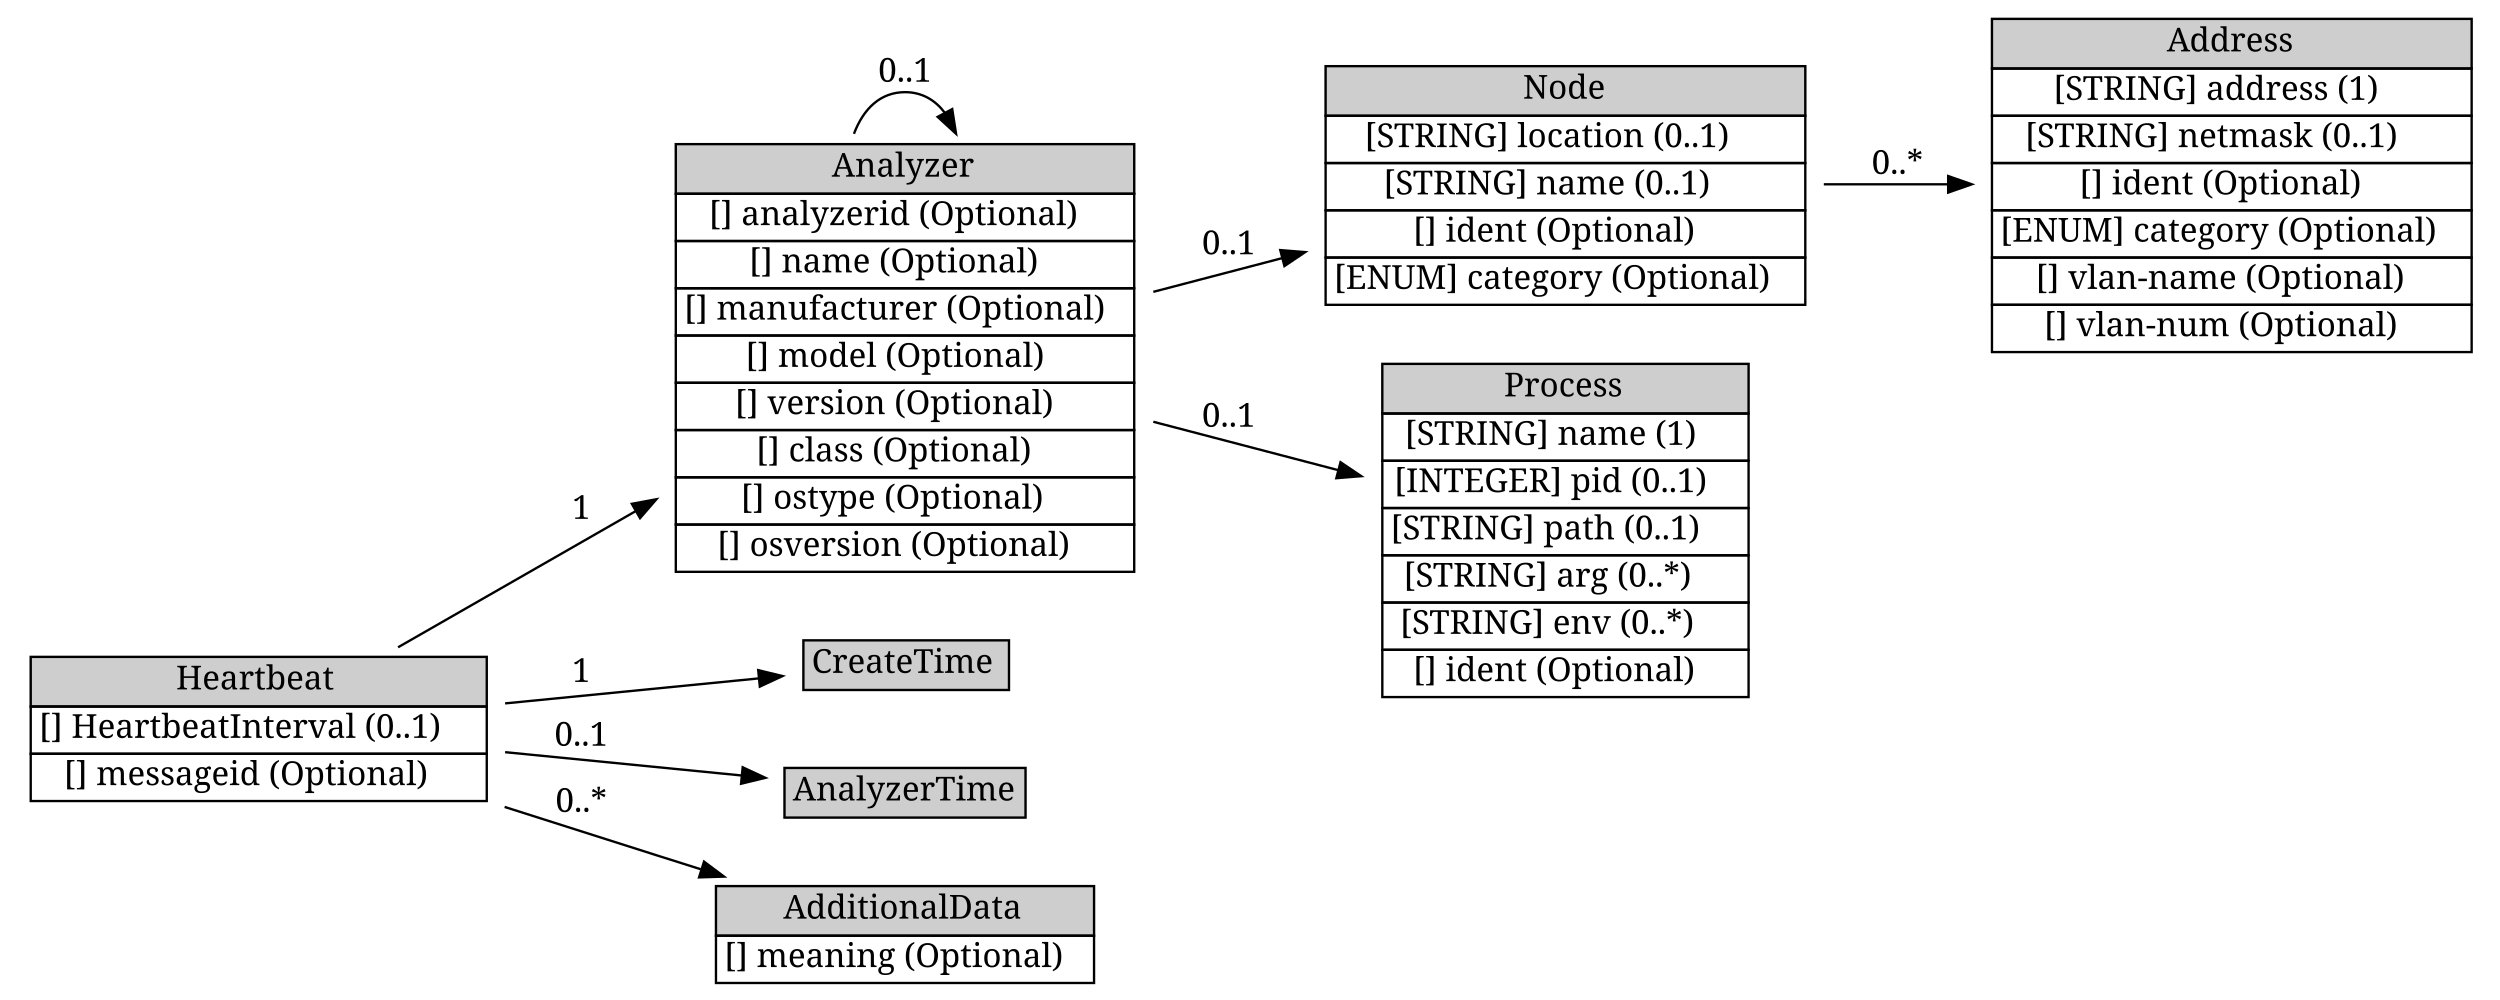
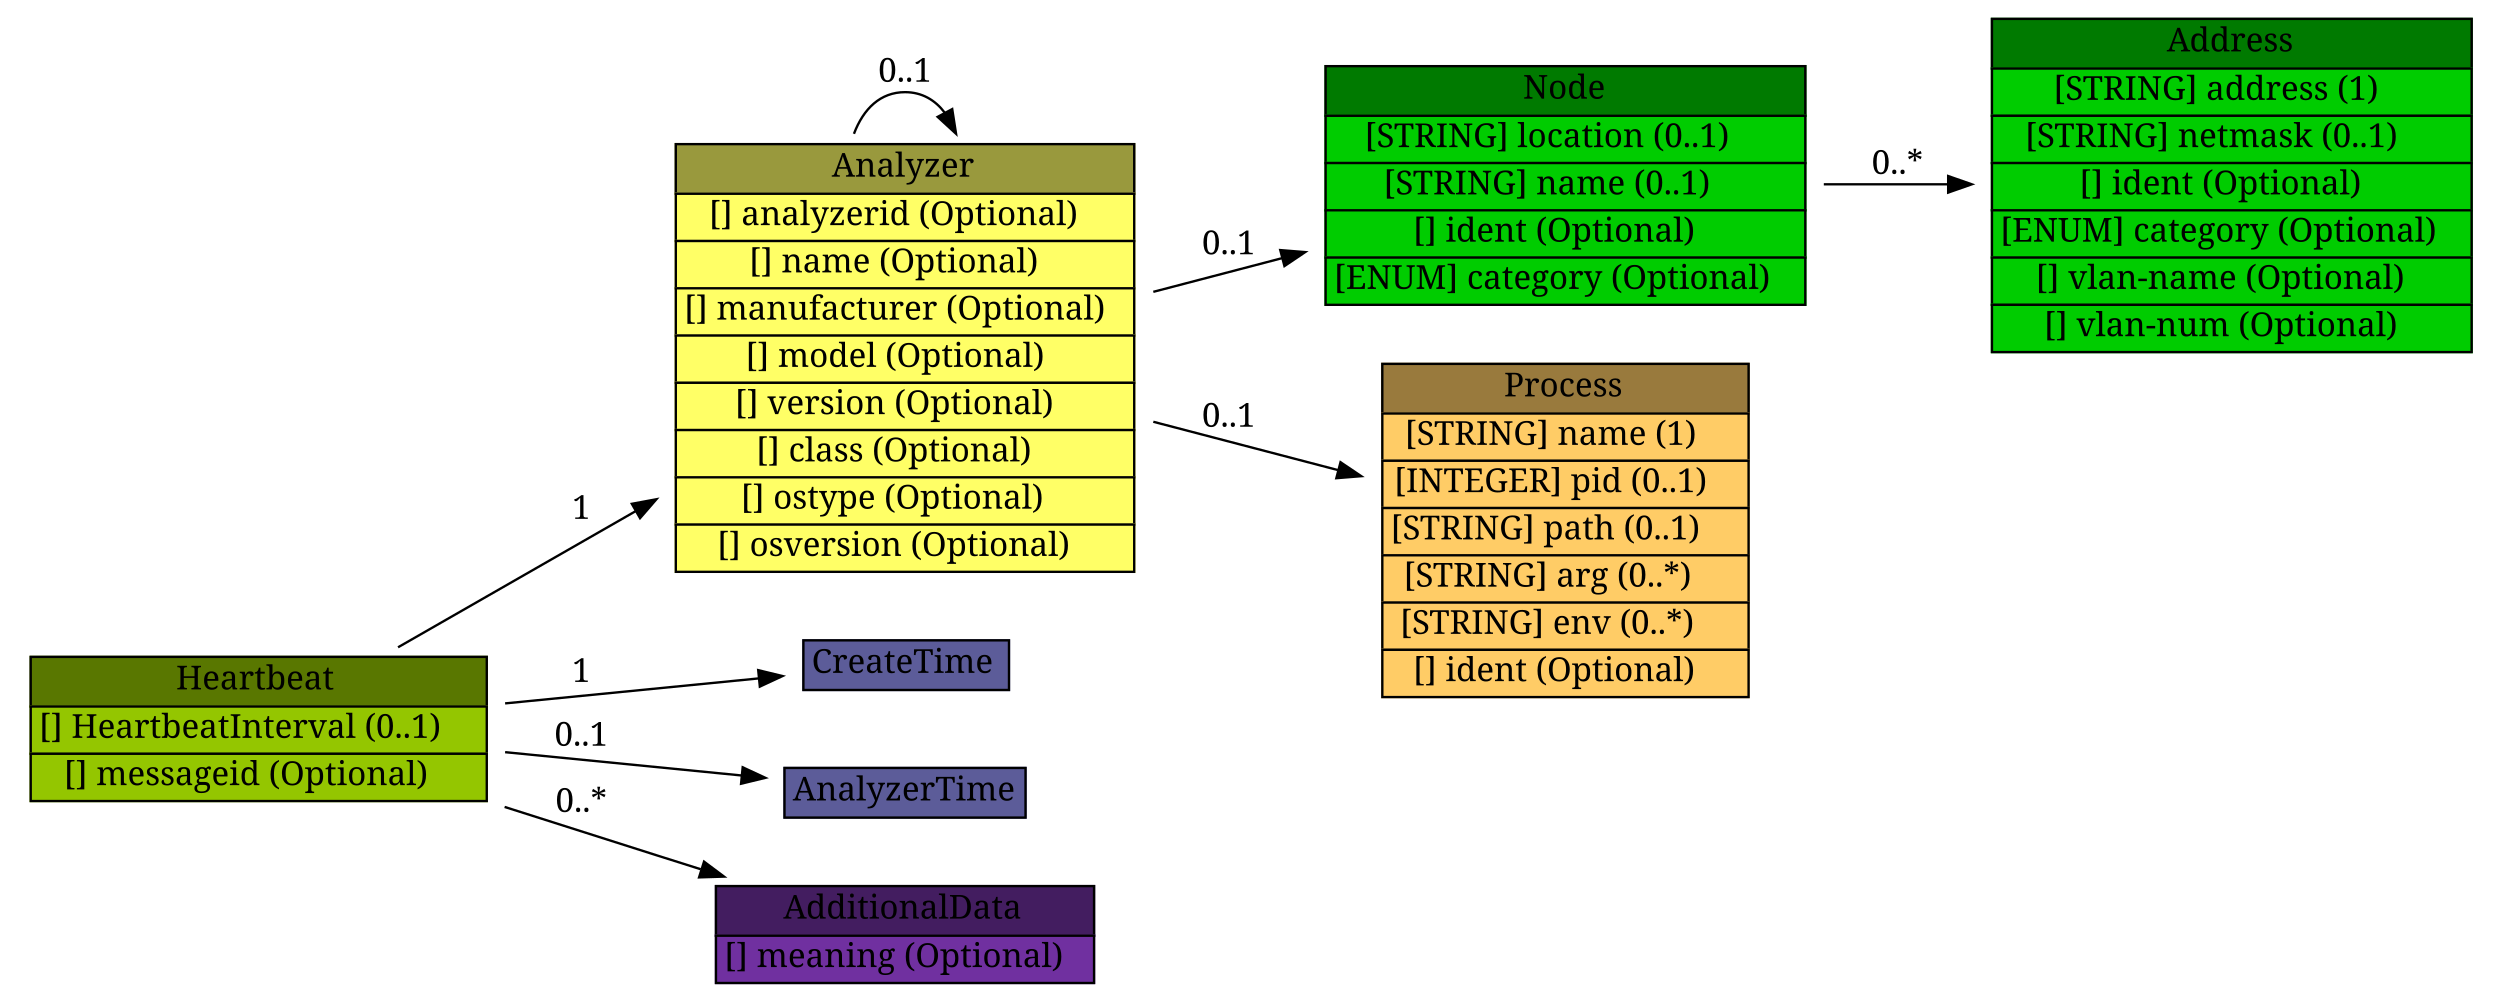
<svg xmlns="http://www.w3.org/2000/svg" xmlns:xlink="http://www.w3.org/1999/xlink" width="1058pt" height="423pt" viewBox="0.00 0.00 1058.00 423.00">
  <g id="graph1" class="graph" transform="scale(1 1) rotate(0) translate(4 419)">
    <polygon fill="white" stroke="white" points="-4,5 -4,-419 1055,-419 1055,5 -4,5" />
    <g id="node1" class="node">
      <a xlink:href="#" xlink:title="Analyzers use Heartbeat messages to indicate their current status to managers. Heartbeats are intended to be sent in a regular period, say, every ten minutes or every hour. The receipt of a Heartbeat message from an analyzer indicates to the manager that the analyzer is up and running; lack of a Heartbeat message (or more likely, lack of some number of consecutive Heartbeat messages) indicates that the analyzer or its network connection has failed. ">
-         <polygon fill="#cecece" stroke="#cecece" points="9,-120 9,-141 202,-141 202,-120 9,-120" />
+         <polygon fill="#597700" stroke="#597700" points="9,-120 9,-141 202,-141 202,-120 9,-120" />
        <polygon fill="none" stroke="black" points="9,-120 9,-141 202,-141 202,-120 9,-120" />
        <text text-anchor="start" x="70.5" y="-127.233" font-family="Times Roman,serif" font-size="14.00">Heartbeat</text>
      </a>
      <a xlink:href="#" xlink:title="The interval in seconds at which heartbeats are generated.">
+         <polygon fill="#94c600" stroke="#94c600" points="9,-100 9,-120 202,-120 202,-100 9,-100" />
        <polygon fill="none" stroke="black" points="9,-100 9,-120 202,-120 202,-100 9,-100" />
        <text text-anchor="start" x="12.5" y="-106.733" font-family="Times Roman,serif" font-size="14.00">[] HeartbeatInterval (0..1) </text>
      </a>
      <a xlink:href="#" xlink:title="A unique identifier for the heartbeat; see Section 3.2.9.">
+         <polygon fill="#94c600" stroke="#94c600" points="9,-80 9,-100 202,-100 202,-80 9,-80" />
        <polygon fill="none" stroke="black" points="9,-80 9,-100 202,-100 202,-80 9,-80" />
        <text text-anchor="start" x="23" y="-86.733" font-family="Times Roman,serif" font-size="14.00">[] messageid (Optional) </text>
      </a>
    </g>
    <g id="node2" class="node">
      <a xlink:href="#" xlink:title="The Analyzer class identifies the analyzer from which the Alert or Heartbeat message originates. Only one analyzer may be encoded for each alert or heartbeat, and that MUST be the analyzer at which the alert or heartbeat originated. Although the IDMEF data model does not prevent the use of hierarchical intrusion detection systems (where alerts get relayed up the tree), it does not provide any way to record the identity of the &quot;relay&quot; analyzers along the path from the originating analyzer to the manager that ultimately receives the alert. ">
-         <polygon fill="#cecece" stroke="#cecece" points="282,-337 282,-358 476,-358 476,-337 282,-337" />
+         <polygon fill="#99993d" stroke="#99993d" points="282,-337 282,-358 476,-358 476,-337 282,-337" />
        <polygon fill="none" stroke="black" points="282,-337 282,-358 476,-358 476,-337 282,-337" />
        <text text-anchor="start" x="348" y="-344.233" font-family="Times Roman,serif" font-size="14.00">Analyzer</text>
      </a>
      <a xlink:href="#" xlink:title="(but see below).  A unique identifier for the analyzer; see Section 3.2.9.">
+         <polygon fill="#ffff66" stroke="#ffff66" points="282,-317 282,-337 476,-337 476,-317 282,-317" />
        <polygon fill="none" stroke="black" points="282,-317 282,-337 476,-337 476,-317 282,-317" />
        <text text-anchor="start" x="296" y="-323.733" font-family="Times Roman,serif" font-size="14.00">[] analyzerid (Optional) </text>
      </a>
      <a xlink:href="#" xlink:title="An explicit name for the analyzer that may be easier to understand than the analyzerid.">
+         <polygon fill="#ffff66" stroke="#ffff66" points="282,-297 282,-317 476,-317 476,-297 282,-297" />
        <polygon fill="none" stroke="black" points="282,-297 282,-317 476,-317 476,-297 282,-297" />
        <text text-anchor="start" x="313" y="-303.733" font-family="Times Roman,serif" font-size="14.00">[] name (Optional) </text>
      </a>
      <a xlink:href="#" xlink:title="The manufacturer of the analyzer software and/or hardware.">
+         <polygon fill="#ffff66" stroke="#ffff66" points="282,-277 282,-297 476,-297 476,-277 282,-277" />
        <polygon fill="none" stroke="black" points="282,-277 282,-297 476,-297 476,-277 282,-277" />
        <text text-anchor="start" x="285.5" y="-283.733" font-family="Times Roman,serif" font-size="14.00">[] manufacturer (Optional) </text>
      </a>
      <a xlink:href="#" xlink:title="The model name/number of the analyzer software and/or hardware.">
+         <polygon fill="#ffff66" stroke="#ffff66" points="282,-257 282,-277 476,-277 476,-257 282,-257" />
        <polygon fill="none" stroke="black" points="282,-257 282,-277 476,-277 476,-257 282,-257" />
        <text text-anchor="start" x="311.5" y="-263.733" font-family="Times Roman,serif" font-size="14.00">[] model (Optional) </text>
      </a>
      <a xlink:href="#" xlink:title="The version number of the analyzer software and/or hardware.">
+         <polygon fill="#ffff66" stroke="#ffff66" points="282,-237 282,-257 476,-257 476,-237 282,-237" />
        <polygon fill="none" stroke="black" points="282,-237 282,-257 476,-257 476,-237 282,-237" />
        <text text-anchor="start" x="307" y="-243.733" font-family="Times Roman,serif" font-size="14.00">[] version (Optional) </text>
      </a>
      <a xlink:href="#" xlink:title="The class of analyzer software and/or hardware.">
+         <polygon fill="#ffff66" stroke="#ffff66" points="282,-217 282,-237 476,-237 476,-217 282,-217" />
        <polygon fill="none" stroke="black" points="282,-217 282,-237 476,-237 476,-217 282,-217" />
        <text text-anchor="start" x="316" y="-223.733" font-family="Times Roman,serif" font-size="14.00">[] class (Optional) </text>
      </a>
      <a xlink:href="#" xlink:title="Operating system name.  On POSIX 1003.1 compliant systems, this is the value returned in utsname.sysname by the uname() system call, or the output of the &quot;uname -s&quot; command.">
+         <polygon fill="#ffff66" stroke="#ffff66" points="282,-197 282,-217 476,-217 476,-197 282,-197" />
        <polygon fill="none" stroke="black" points="282,-197 282,-217 476,-217 476,-197 282,-197" />
        <text text-anchor="start" x="309.5" y="-203.733" font-family="Times Roman,serif" font-size="14.00">[] ostype (Optional) </text>
      </a>
      <a xlink:href="#" xlink:title="Operating system version.  On POSIX 1003.1 compliant systems, this is the value returned in utsname.release by the uname() system call, or the output of the &quot;uname -r&quot; command.">
+         <polygon fill="#ffff66" stroke="#ffff66" points="282,-177 282,-197 476,-197 476,-177 282,-177" />
        <polygon fill="none" stroke="black" points="282,-177 282,-197 476,-197 476,-177 282,-177" />
        <text text-anchor="start" x="299.5" y="-183.733" font-family="Times Roman,serif" font-size="14.00">[] osversion (Optional) </text>
      </a>
    </g>
    <g id="edge10" class="edge">
      <path fill="none" stroke="black" d="M164.454,-145.067C193.909,-161.944 230.494,-182.907 265.063,-202.715" />
      <polygon fill="black" stroke="black" points="263.386,-205.788 273.802,-207.722 266.866,-199.714 263.386,-205.788" />
      <text text-anchor="middle" x="242" y="-199.4" font-family="Times Roman,serif" font-size="14.00">1</text>
    </g>
    <g id="node11" class="node">
      <a xlink:href="#" xlink:title="The CreateTime class is used to indicate the date and time the alert or heartbeat was created by the analyzer. ">
-         <polygon fill="#cecece" stroke="#cecece" points="336,-127 336,-148 423,-148 423,-127 336,-127" />
+         <polygon fill="#5c5c99" stroke="#5c5c99" points="336,-127 336,-148 423,-148 423,-127 336,-127" />
        <polygon fill="none" stroke="black" points="336,-127 336,-148 423,-148 423,-127 336,-127" />
        <text text-anchor="start" x="339.5" y="-134.233" font-family="Times Roman,serif" font-size="14.00">CreateTime</text>
      </a>
    </g>
    <g id="edge12" class="edge">
      <path fill="none" stroke="black" d="M209.76,-121.323C246.022,-124.896 285.479,-128.784 317.166,-131.907" />
      <polygon fill="black" stroke="black" points="316.872,-135.395 327.167,-132.892 317.558,-128.428 316.872,-135.395" />
      <text text-anchor="middle" x="242" y="-130.4" font-family="Times Roman,serif" font-size="14.00">1</text>
    </g>
    <g id="node13" class="node">
      <a xlink:href="#" xlink:title="The AnalyzerTime class is used to indicate the current date and time on the analyzer. Its values should be filled in as late as possible in the message transmission process, ideally immediately before placing the message &quot;on the wire&quot;. ">
-         <polygon fill="#cecece" stroke="#cecece" points="328,-73 328,-94 430,-94 430,-73 328,-73" />
+         <polygon fill="#5c5c99" stroke="#5c5c99" points="328,-73 328,-94 430,-94 430,-73 328,-73" />
        <polygon fill="none" stroke="black" points="328,-73 328,-94 430,-94 430,-73 328,-73" />
        <text text-anchor="start" x="331.5" y="-80.233" font-family="Times Roman,serif" font-size="14.00">AnalyzerTime</text>
      </a>
    </g>
    <g id="edge14" class="edge">
      <path fill="none" stroke="black" d="M209.76,-100.677C243.287,-97.373 279.543,-93.8 309.866,-90.812" />
      <polygon fill="black" stroke="black" points="310.301,-94.287 319.909,-89.823 309.614,-87.32 310.301,-94.287" />
      <text text-anchor="middle" x="242" y="-103.4" font-family="Times Roman,serif" font-size="14.00">0..1</text>
    </g>
    <g id="node15" class="node">
      <a xlink:href="#" xlink:title="The AdditionalData class is used to provide information that cannot be represented by the data model. AdditionalData can be used to provide atomic data (integers, strings, etc.) in cases where only small amounts of additional information need to be sent; it can also be used to extend the data model and the DTD to support the transmission of complex data (such as packet headers). Detailed instructions for extending the data model and the DTD are provided in Section 5. ">
-         <polygon fill="#cecece" stroke="#cecece" points="299,-23 299,-44 459,-44 459,-23 299,-23" />
+         <polygon fill="#431d60" stroke="#431d60" points="299,-23 299,-44 459,-44 459,-23 299,-23" />
        <polygon fill="none" stroke="black" points="299,-23 299,-44 459,-44 459,-23 299,-23" />
        <text text-anchor="start" x="327.5" y="-30.233" font-family="Times Roman,serif" font-size="14.00">AdditionalData</text>
      </a>
      <a xlink:href="#" xlink:title="A string describing the meaning of the element content. These values will be vendor/implementation dependent; the method for ensuring that managers understand the strings sent by analyzers is outside the scope of this specification.  A list of acceptable meaning keywords is not within the scope of the document, although later versions may undertake to establish such a list.">
+         <polygon fill="#7030a0" stroke="#7030a0" points="299,-3 299,-23 459,-23 459,-3 299,-3" />
        <polygon fill="none" stroke="black" points="299,-3 299,-23 459,-23 459,-3 299,-3" />
        <text text-anchor="start" x="302.5" y="-9.733" font-family="Times Roman,serif" font-size="14.00">[] meaning (Optional) </text>
      </a>
    </g>
    <g id="edge16" class="edge">
      <path fill="none" stroke="black" d="M209.551,-77.508C230.87,-70.702 253.153,-63.607 274,-57 280.037,-55.087 286.27,-53.116 292.548,-51.135" />
      <polygon fill="black" stroke="black" points="293.944,-54.364 302.428,-48.019 291.839,-47.688 293.944,-54.364" />
      <text text-anchor="middle" x="242" y="-75.4" font-family="Times Roman,serif" font-size="14.00">0..*</text>
    </g>
    <g id="edge8" class="edge">
      <path fill="none" stroke="black" d="M357.391,-362.373C361.438,-373.068 368.641,-380 379,-380 386.122,-380 391.752,-376.724 395.891,-371.201" />
      <polygon fill="black" stroke="black" points="398.982,-372.842 400.609,-362.373 392.808,-369.542 398.982,-372.842" />
      <text text-anchor="middle" x="379" y="-384.4" font-family="Times Roman,serif" font-size="14.00">0..1</text>
    </g>
    <g id="node3" class="node">
      <a xlink:href="#" xlink:title="The Node class is used to identify hosts and other network devices (routers, switches, etc.). ">
-         <polygon fill="#cecece" stroke="#cecece" points="557,-370 557,-391 760,-391 760,-370 557,-370" />
+         <polygon fill="#007a00" stroke="#007a00" points="557,-370 557,-391 760,-391 760,-370 557,-370" />
        <polygon fill="none" stroke="black" points="557,-370 557,-391 760,-391 760,-370 557,-370" />
        <text text-anchor="start" x="640.5" y="-377.233" font-family="Times Roman,serif" font-size="14.00">Node</text>
      </a>
      <a xlink:href="#" xlink:title="The location of the equipment.">
+         <polygon fill="#00cc00" stroke="#00cc00" points="557,-350 557,-370 760,-370 760,-350 557,-350" />
        <polygon fill="none" stroke="black" points="557,-350 557,-370 760,-370 760,-350 557,-350" />
        <text text-anchor="start" x="573.5" y="-356.733" font-family="Times Roman,serif" font-size="14.00">[STRING] location (0..1) </text>
      </a>
      <a xlink:href="#" xlink:title="The name of the equipment.  This information MUST be provided if no Address information is given.">
+         <polygon fill="#00cc00" stroke="#00cc00" points="557,-330 557,-350 760,-350 760,-330 557,-330" />
        <polygon fill="none" stroke="black" points="557,-330 557,-350 760,-350 760,-330 557,-330" />
        <text text-anchor="start" x="581.5" y="-336.733" font-family="Times Roman,serif" font-size="14.00">[STRING] name (0..1) </text>
      </a>
      <a xlink:href="#" xlink:title="A unique identifier for the node; see Section 3.2.9.">
+         <polygon fill="#00cc00" stroke="#00cc00" points="557,-310 557,-330 760,-330 760,-310 557,-310" />
        <polygon fill="none" stroke="black" points="557,-310 557,-330 760,-330 760,-310 557,-310" />
        <text text-anchor="start" x="594" y="-316.733" font-family="Times Roman,serif" font-size="14.00">[] ident (Optional) </text>
      </a>
      <a xlink:href="#" xlink:title="The &quot;domain&quot; from which the name information was obtained, if relevant.  The permitted values for this attribute are shown in the table below.  The default value is &quot;unknown&quot;. (See also Section 10 for extensions to the table.)">
+         <polygon fill="#00cc00" stroke="#00cc00" points="557,-290 557,-310 760,-310 760,-290 557,-290" />
        <polygon fill="none" stroke="black" points="557,-290 557,-310 760,-310 760,-290 557,-290" />
        <text text-anchor="start" x="560.5" y="-296.733" font-family="Times Roman,serif" font-size="14.00">[ENUM] category (Optional) </text>
      </a>
    </g>
    <g id="edge4" class="edge">
      <path fill="none" stroke="black" d="M484.08,-295.494C501.888,-300.153 520.493,-305.022 538.635,-309.768" />
      <polygon fill="black" stroke="black" points="537.803,-313.168 548.364,-312.314 539.575,-306.396 537.803,-313.168" />
      <text text-anchor="middle" x="516" y="-311.4" font-family="Times Roman,serif" font-size="14.00">0..1</text>
    </g>
    <g id="node7" class="node">
      <a xlink:href="#" xlink:title="The Process class is used to describe processes being executed on sources, targets, and analyzers. ">
-         <polygon fill="#cecece" stroke="#cecece" points="581,-244 581,-265 736,-265 736,-244 581,-244" />
+         <polygon fill="#997a3d" stroke="#997a3d" points="581,-244 581,-265 736,-265 736,-244 581,-244" />
        <polygon fill="none" stroke="black" points="581,-244 581,-265 736,-265 736,-244 581,-244" />
        <text text-anchor="start" x="632.5" y="-251.233" font-family="Times Roman,serif" font-size="14.00">Process</text>
      </a>
      <a xlink:href="#" xlink:title="The name of the program being executed. This is a short name; path and argument information are provided elsewhere.">
+         <polygon fill="#ffcc66" stroke="#ffcc66" points="581,-224 581,-244 736,-244 736,-224 581,-224" />
        <polygon fill="none" stroke="black" points="581,-224 581,-244 736,-244 736,-224 581,-224" />
        <text text-anchor="start" x="590.5" y="-230.733" font-family="Times Roman,serif" font-size="14.00">[STRING] name (1) </text>
      </a>
      <a xlink:href="#" xlink:title="The process identifier of the process.">
+         <polygon fill="#ffcc66" stroke="#ffcc66" points="581,-204 581,-224 736,-224 736,-204 581,-204" />
        <polygon fill="none" stroke="black" points="581,-204 581,-224 736,-224 736,-204 581,-204" />
        <text text-anchor="start" x="586" y="-210.733" font-family="Times Roman,serif" font-size="14.00">[INTEGER] pid (0..1) </text>
      </a>
      <a xlink:href="#" xlink:title="The full path of the program being executed.">
+         <polygon fill="#ffcc66" stroke="#ffcc66" points="581,-184 581,-204 736,-204 736,-184 581,-184" />
        <polygon fill="none" stroke="black" points="581,-184 581,-204 736,-204 736,-184 581,-184" />
        <text text-anchor="start" x="584.5" y="-190.733" font-family="Times Roman,serif" font-size="14.00">[STRING] path (0..1) </text>
      </a>
      <a xlink:href="#" xlink:title="A command-line argument to the program. Multiple arguments may be specified (they are assumed to have occurred in the same order they are provided) with multiple uses of arg.">
+         <polygon fill="#ffcc66" stroke="#ffcc66" points="581,-164 581,-184 736,-184 736,-164 581,-164" />
        <polygon fill="none" stroke="black" points="581,-164 581,-184 736,-184 736,-164 581,-164" />
        <text text-anchor="start" x="590" y="-170.733" font-family="Times Roman,serif" font-size="14.00">[STRING] arg (0..*) </text>
      </a>
      <a xlink:href="#" xlink:title="An environment string associated with the process; generally of the format &quot;VARIABLE=value&quot;.  Multiple environment strings may be specified with multiple uses of env.">
+         <polygon fill="#ffcc66" stroke="#ffcc66" points="581,-144 581,-164 736,-164 736,-144 581,-144" />
        <polygon fill="none" stroke="black" points="581,-144 581,-164 736,-164 736,-144 581,-144" />
        <text text-anchor="start" x="588.5" y="-150.733" font-family="Times Roman,serif" font-size="14.00">[STRING] env (0..*) </text>
      </a>
      <a xlink:href="#" xlink:title="A unique identifier for the process; see Section 3.2.9.">
+         <polygon fill="#ffcc66" stroke="#ffcc66" points="581,-124 581,-144 736,-144 736,-124 581,-124" />
        <polygon fill="none" stroke="black" points="581,-124 581,-144 736,-144 736,-124 581,-124" />
        <text text-anchor="start" x="594" y="-130.733" font-family="Times Roman,serif" font-size="14.00">[] ident (Optional) </text>
      </a>
    </g>
    <g id="edge6" class="edge">
      <path fill="none" stroke="black" d="M484.08,-240.506C509.717,-233.798 537.009,-226.657 562.188,-220.069" />
      <polygon fill="black" stroke="black" points="563.306,-223.394 572.095,-217.477 561.534,-216.622 563.306,-223.394" />
      <text text-anchor="middle" x="516" y="-238.4" font-family="Times Roman,serif" font-size="14.00">0..1</text>
    </g>
    <g id="node4" class="node">
      <a xlink:href="#" xlink:title="The Address class is used to represent network, hardware, and application addresses. ">
-         <polygon fill="#cecece" stroke="#cecece" points="839,-390 839,-411 1042,-411 1042,-390 839,-390" />
+         <polygon fill="#007a00" stroke="#007a00" points="839,-390 839,-411 1042,-411 1042,-390 839,-390" />
        <polygon fill="none" stroke="black" points="839,-390 839,-411 1042,-411 1042,-390 839,-390" />
        <text text-anchor="start" x="913" y="-397.233" font-family="Times Roman,serif" font-size="14.00">Address</text>
      </a>
      <a xlink:href="#" xlink:title="The address information.  The format of this data is governed by the category attribute.">
+         <polygon fill="#00cc00" stroke="#00cc00" points="839,-370 839,-390 1042,-390 1042,-370 839,-370" />
        <polygon fill="none" stroke="black" points="839,-370 839,-390 1042,-390 1042,-370 839,-370" />
        <text text-anchor="start" x="865" y="-376.733" font-family="Times Roman,serif" font-size="14.00">[STRING] address (1) </text>
      </a>
      <a xlink:href="#" xlink:title="The network mask for the address, if appropriate.">
+         <polygon fill="#00cc00" stroke="#00cc00" points="839,-350 839,-370 1042,-370 1042,-350 839,-350" />
        <polygon fill="none" stroke="black" points="839,-350 839,-370 1042,-370 1042,-350 839,-350" />
        <text text-anchor="start" x="853" y="-356.733" font-family="Times Roman,serif" font-size="14.00">[STRING] netmask (0..1) </text>
      </a>
      <a xlink:href="#" xlink:title="A unique identifier for the address; see Section 3.2.9.">
+         <polygon fill="#00cc00" stroke="#00cc00" points="839,-330 839,-350 1042,-350 1042,-330 839,-330" />
        <polygon fill="none" stroke="black" points="839,-330 839,-350 1042,-350 1042,-330 839,-330" />
        <text text-anchor="start" x="876" y="-336.733" font-family="Times Roman,serif" font-size="14.00">[] ident (Optional) </text>
      </a>
      <a xlink:href="#" xlink:title="The type of address represented.  The permitted values for this attribute are shown below.  The default value is &quot;unknown&quot;.  (See also Section 10.)">
+         <polygon fill="#00cc00" stroke="#00cc00" points="839,-310 839,-330 1042,-330 1042,-310 839,-310" />
        <polygon fill="none" stroke="black" points="839,-310 839,-330 1042,-330 1042,-310 839,-310" />
        <text text-anchor="start" x="842.5" y="-316.733" font-family="Times Roman,serif" font-size="14.00">[ENUM] category (Optional) </text>
      </a>
      <a xlink:href="#" xlink:title="The name of the Virtual LAN to which the address belongs.">
+         <polygon fill="#00cc00" stroke="#00cc00" points="839,-290 839,-310 1042,-310 1042,-290 839,-290" />
        <polygon fill="none" stroke="black" points="839,-290 839,-310 1042,-310 1042,-290 839,-290" />
        <text text-anchor="start" x="857.5" y="-296.733" font-family="Times Roman,serif" font-size="14.00">[] vlan-name (Optional) </text>
      </a>
      <a xlink:href="#" xlink:title="The number of the Virtual LAN to which the address belongs.">
+         <polygon fill="#00cc00" stroke="#00cc00" points="839,-270 839,-290 1042,-290 1042,-270 839,-270" />
        <polygon fill="none" stroke="black" points="839,-270 839,-290 1042,-290 1042,-270 839,-270" />
        <text text-anchor="start" x="861" y="-276.733" font-family="Times Roman,serif" font-size="14.00">[] vlan-num (Optional) </text>
      </a>
    </g>
    <g id="edge2" class="edge">
      <path fill="none" stroke="black" d="M767.836,-341C785.03,-341 802.875,-341 820.277,-341" />
      <polygon fill="black" stroke="black" points="820.464,-344.5 830.464,-341 820.464,-337.5 820.464,-344.5" />
      <text text-anchor="middle" x="799" y="-345.4" font-family="Times Roman,serif" font-size="14.00">0..*</text>
    </g>
  </g>
</svg>
